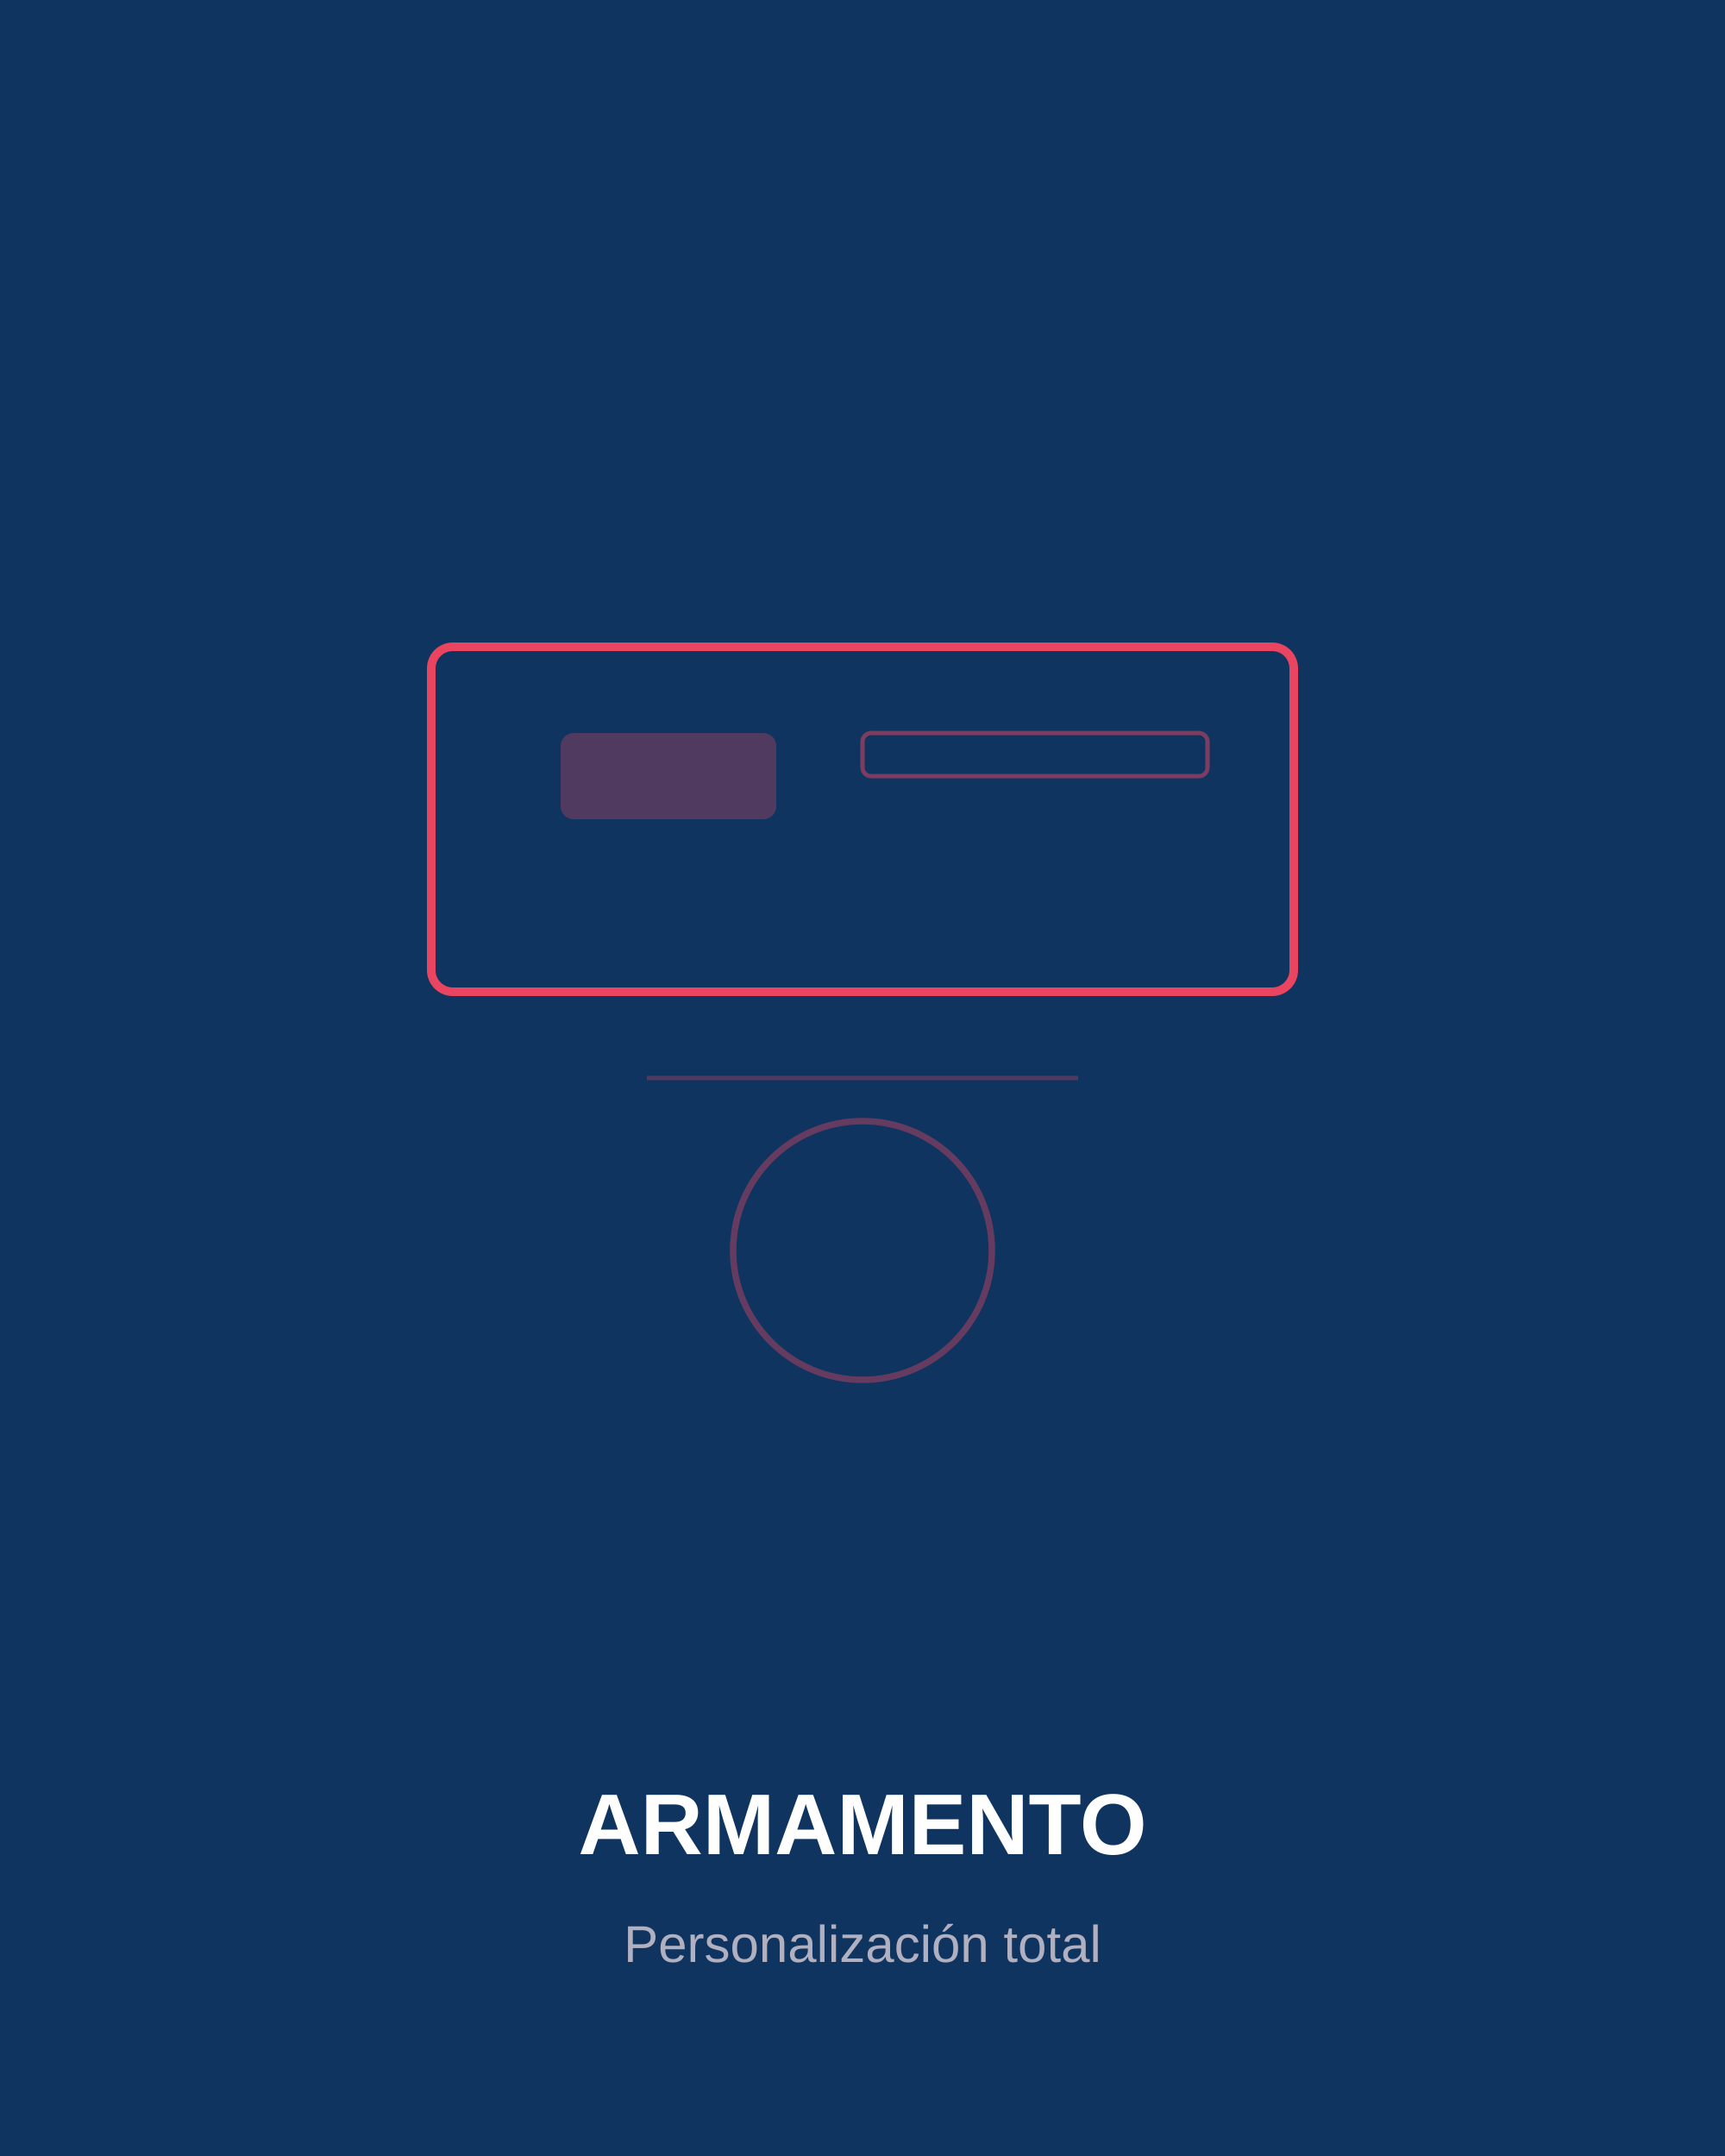
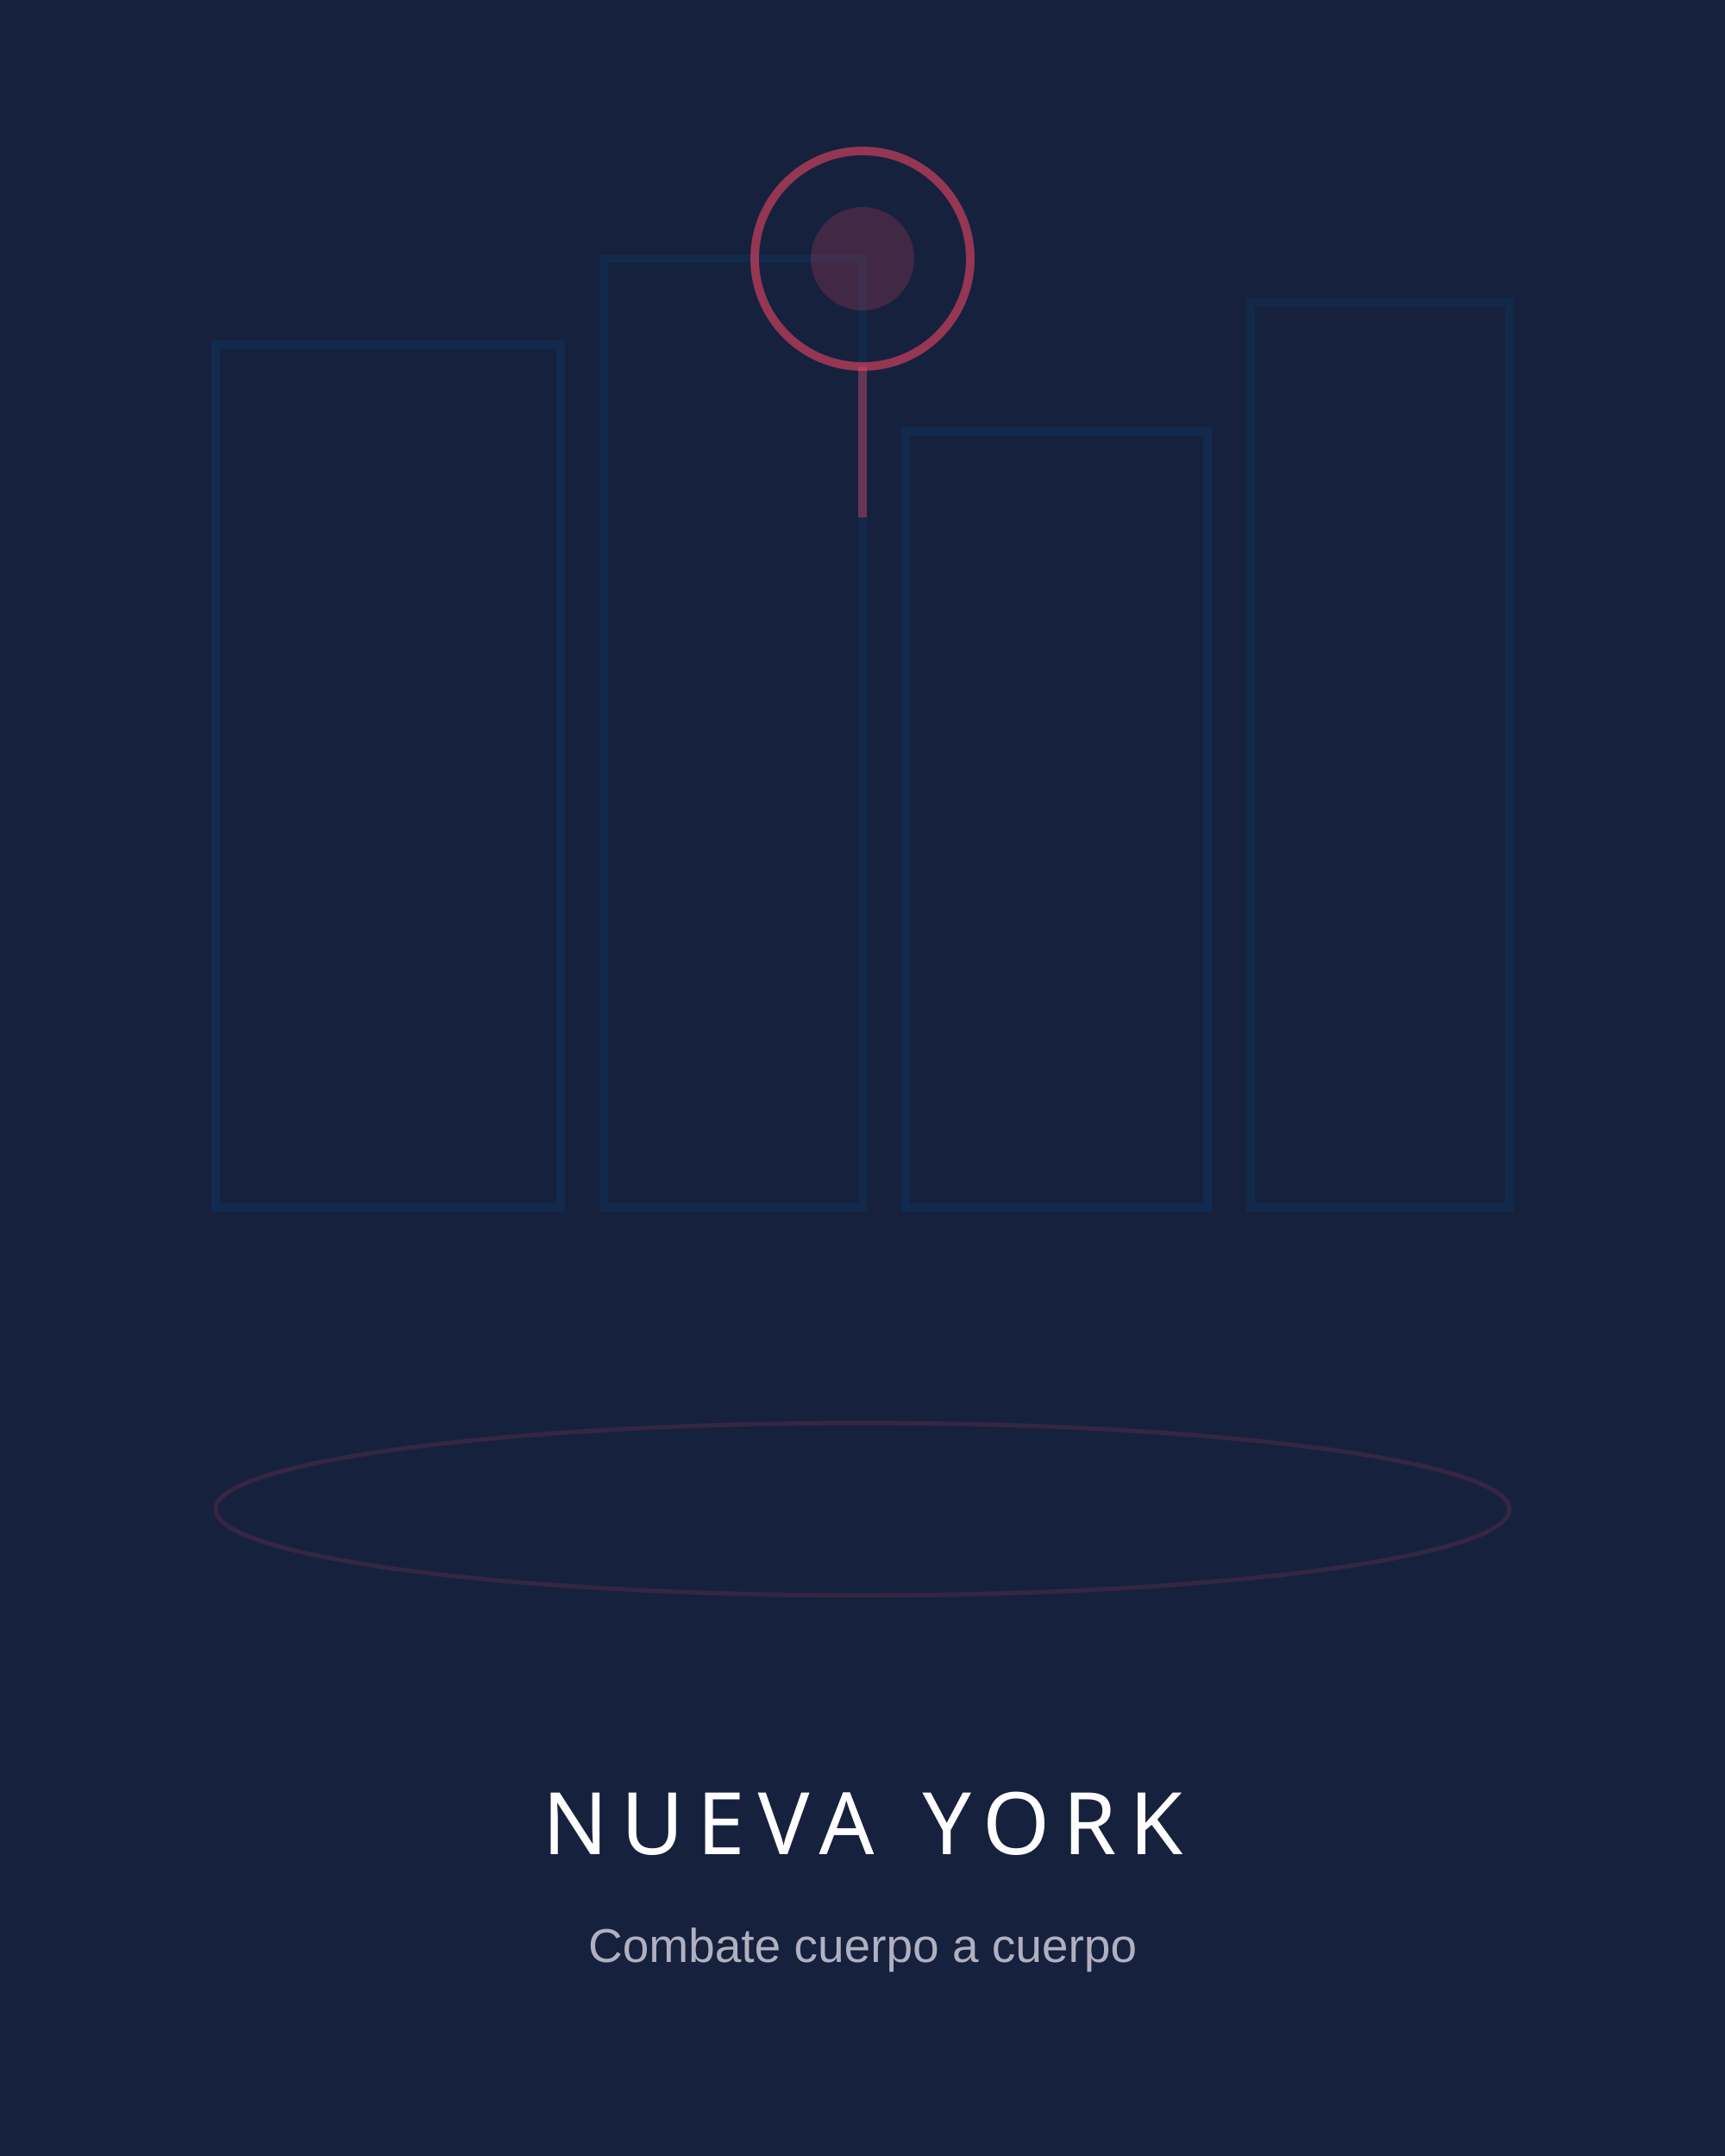
<svg xmlns="http://www.w3.org/2000/svg" viewBox="0 0 400 500" width="400" height="500">
-   <rect width="400" height="500" fill="#0f3460" />
-   <rect x="100" y="150" width="200" height="80" rx="5" fill="none" stroke="#e94560" stroke-width="2" />
-   <rect x="130" y="170" width="50" height="20" rx="3" fill="#e94560" opacity="0.3" />
-   <rect x="200" y="170" width="80" height="10" rx="2" fill="none" stroke="#e94560" stroke-width="1" opacity="0.5" />
-   <line x1="150" y1="250" x2="250" y2="250" stroke="#e94560" stroke-width="1" opacity="0.3" />
-   <circle cx="200" cy="290" r="30" fill="none" stroke="#e94560" stroke-width="1.5" opacity="0.4" />
-   <text x="200" y="430" font-family="Arial, sans-serif" font-size="20" fill="white" text-anchor="middle" font-weight="bold">ARMAMENTO</text>
-   <text x="200" y="455" font-family="Arial, sans-serif" font-size="12" fill="#b0b0c0" text-anchor="middle">Personalización total</text>
+   <rect width="400" height="500" fill="#16213e" />
+   <rect x="50" y="80" width="80" height="200" fill="none" stroke="#0f3460" stroke-width="2" opacity="0.5" />
+   <rect x="140" y="60" width="60" height="220" fill="none" stroke="#0f3460" stroke-width="2" opacity="0.4" />
+   <rect x="210" y="100" width="70" height="180" fill="none" stroke="#0f3460" stroke-width="2" opacity="0.5" />
+   <rect x="290" y="70" width="60" height="210" fill="none" stroke="#0f3460" stroke-width="2" opacity="0.4" />
+   <circle cx="200" cy="60" r="25" fill="none" stroke="#e94560" stroke-width="2" opacity="0.6" />
+   <circle cx="200" cy="60" r="12" fill="#e94560" opacity="0.2" />
+   <line x1="200" y1="85" x2="200" y2="120" stroke="#e94560" stroke-width="2" opacity="0.4" />
+   <ellipse cx="200" cy="350" rx="150" ry="20" fill="none" stroke="#e94560" stroke-width="1" opacity="0.15" />
+   <text x="200" y="430" font-family="Impact, sans-serif" font-size="20" fill="white" text-anchor="middle" letter-spacing="3">NUEVA YORK</text>
+   <text x="200" y="455" font-family="Arial, sans-serif" font-size="11" fill="#b0b0c0" text-anchor="middle">Combate cuerpo a cuerpo</text>
</svg>
